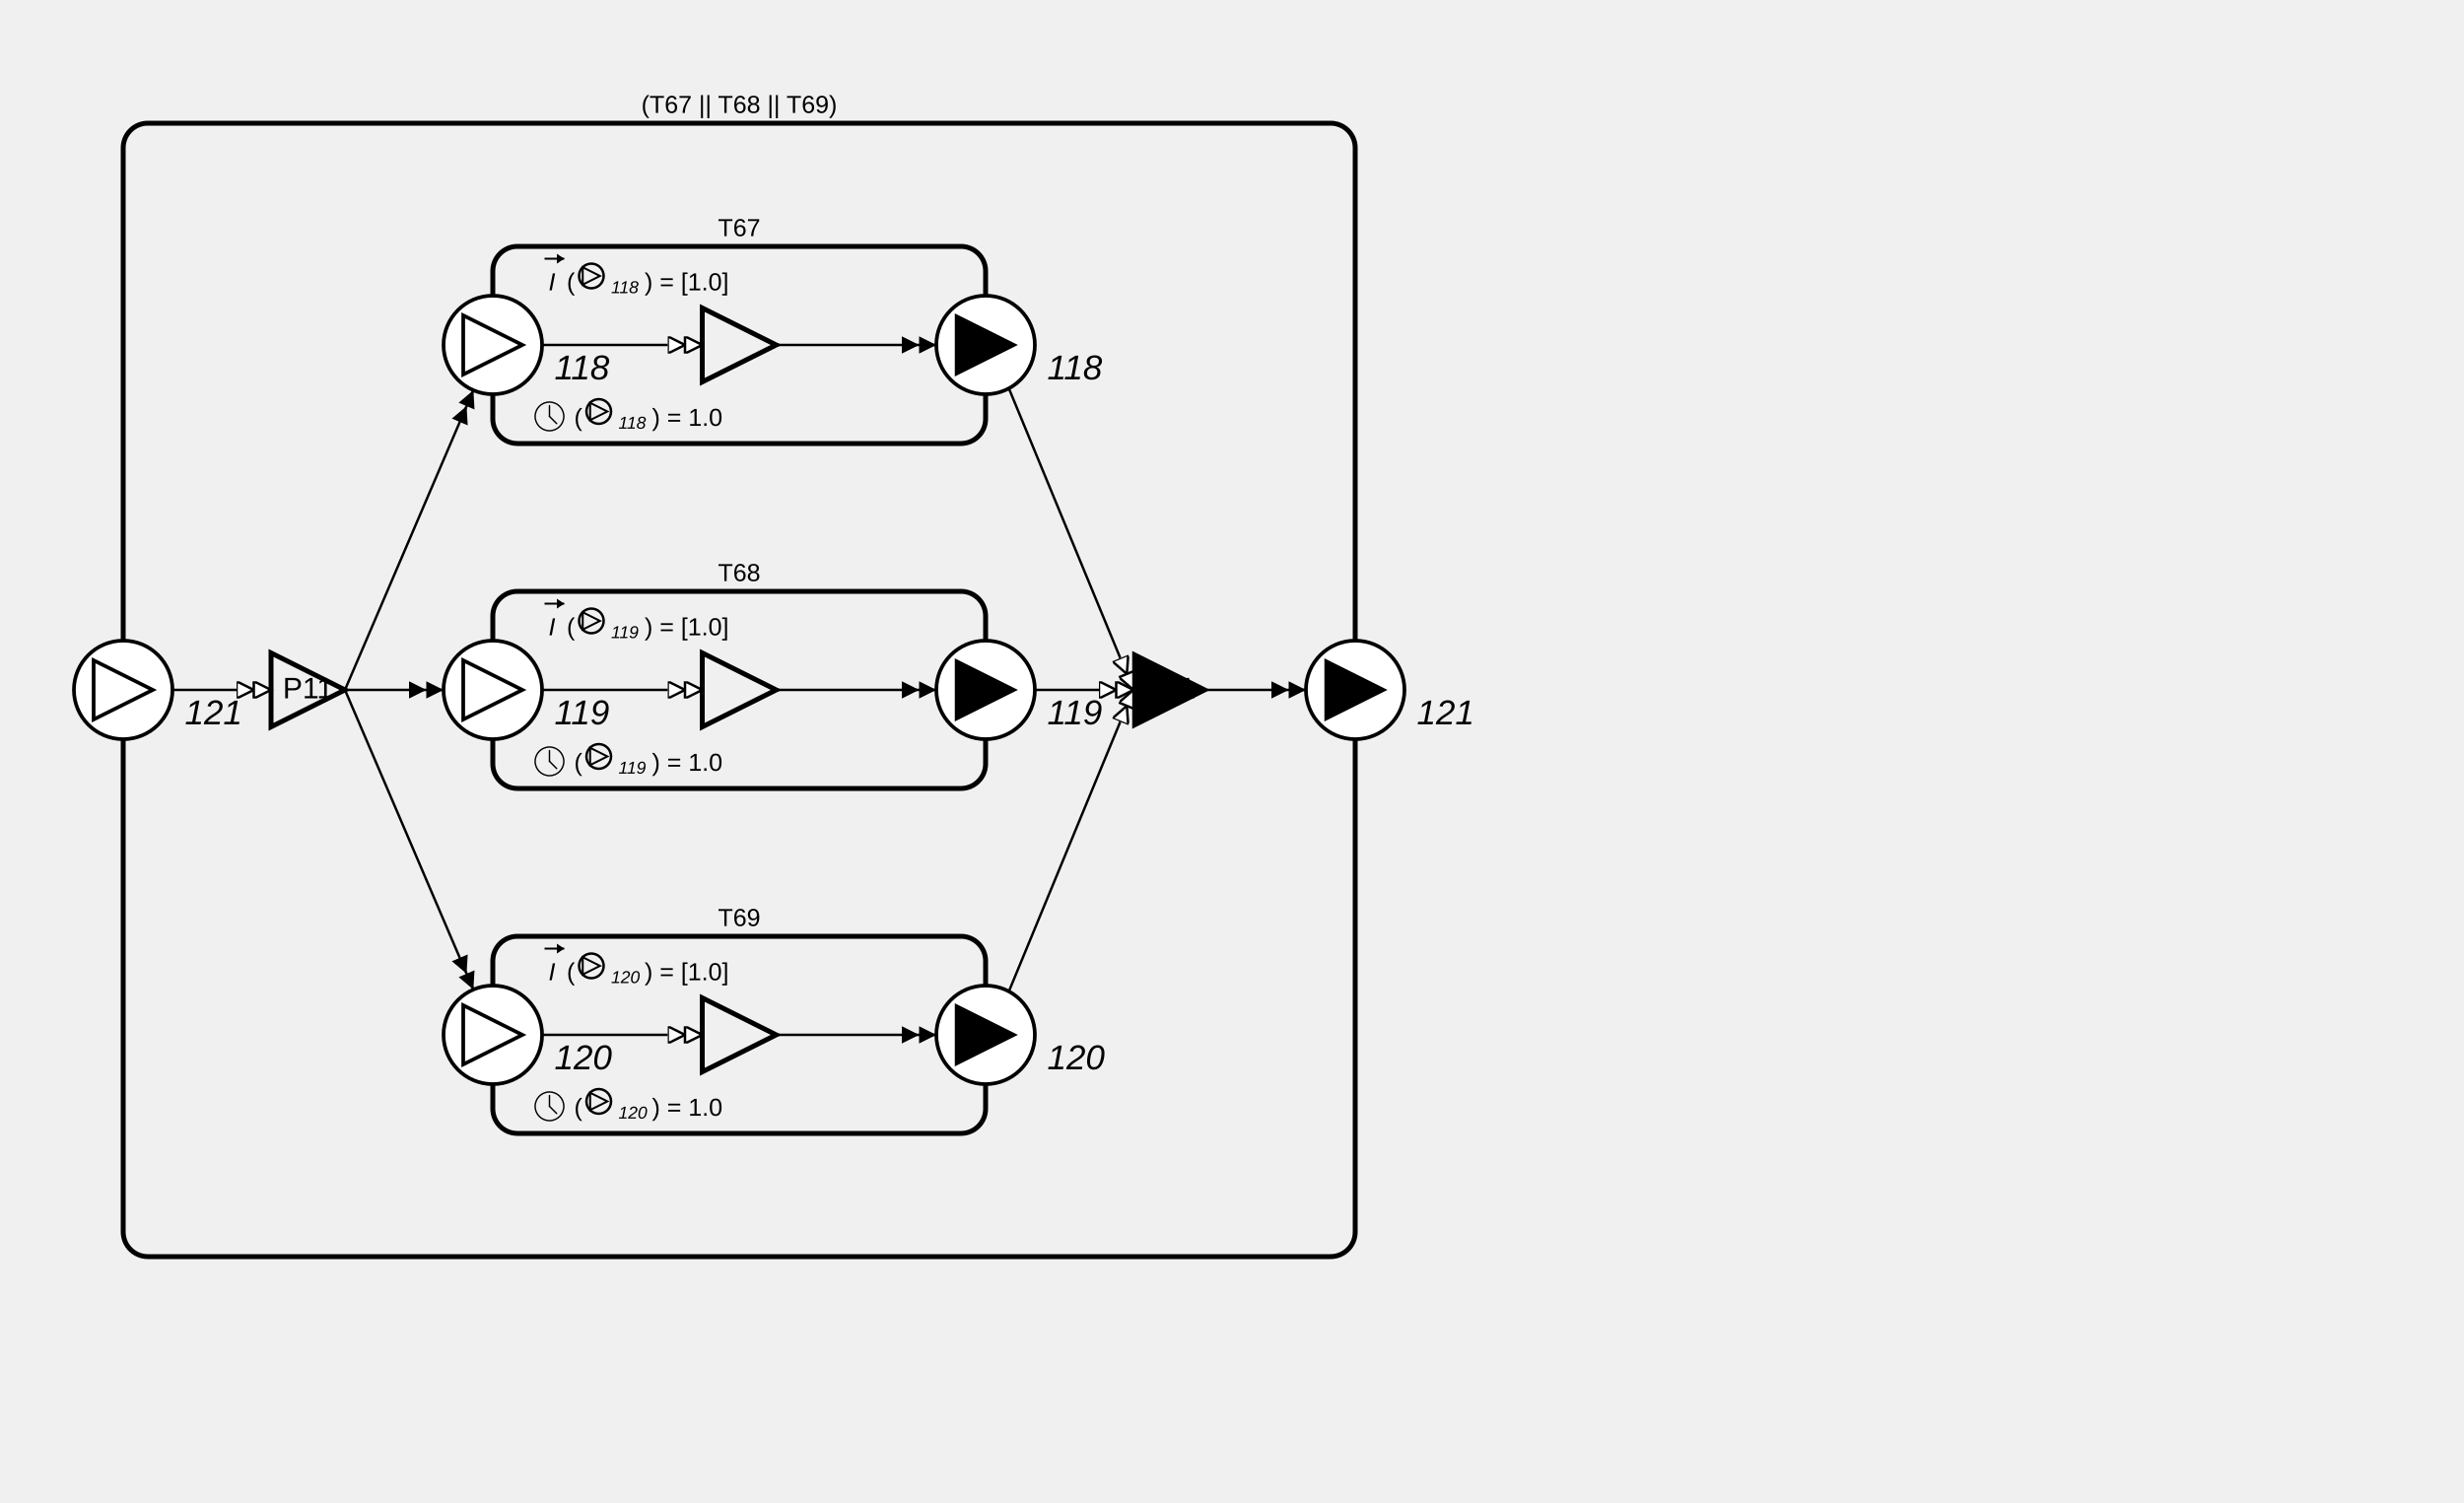
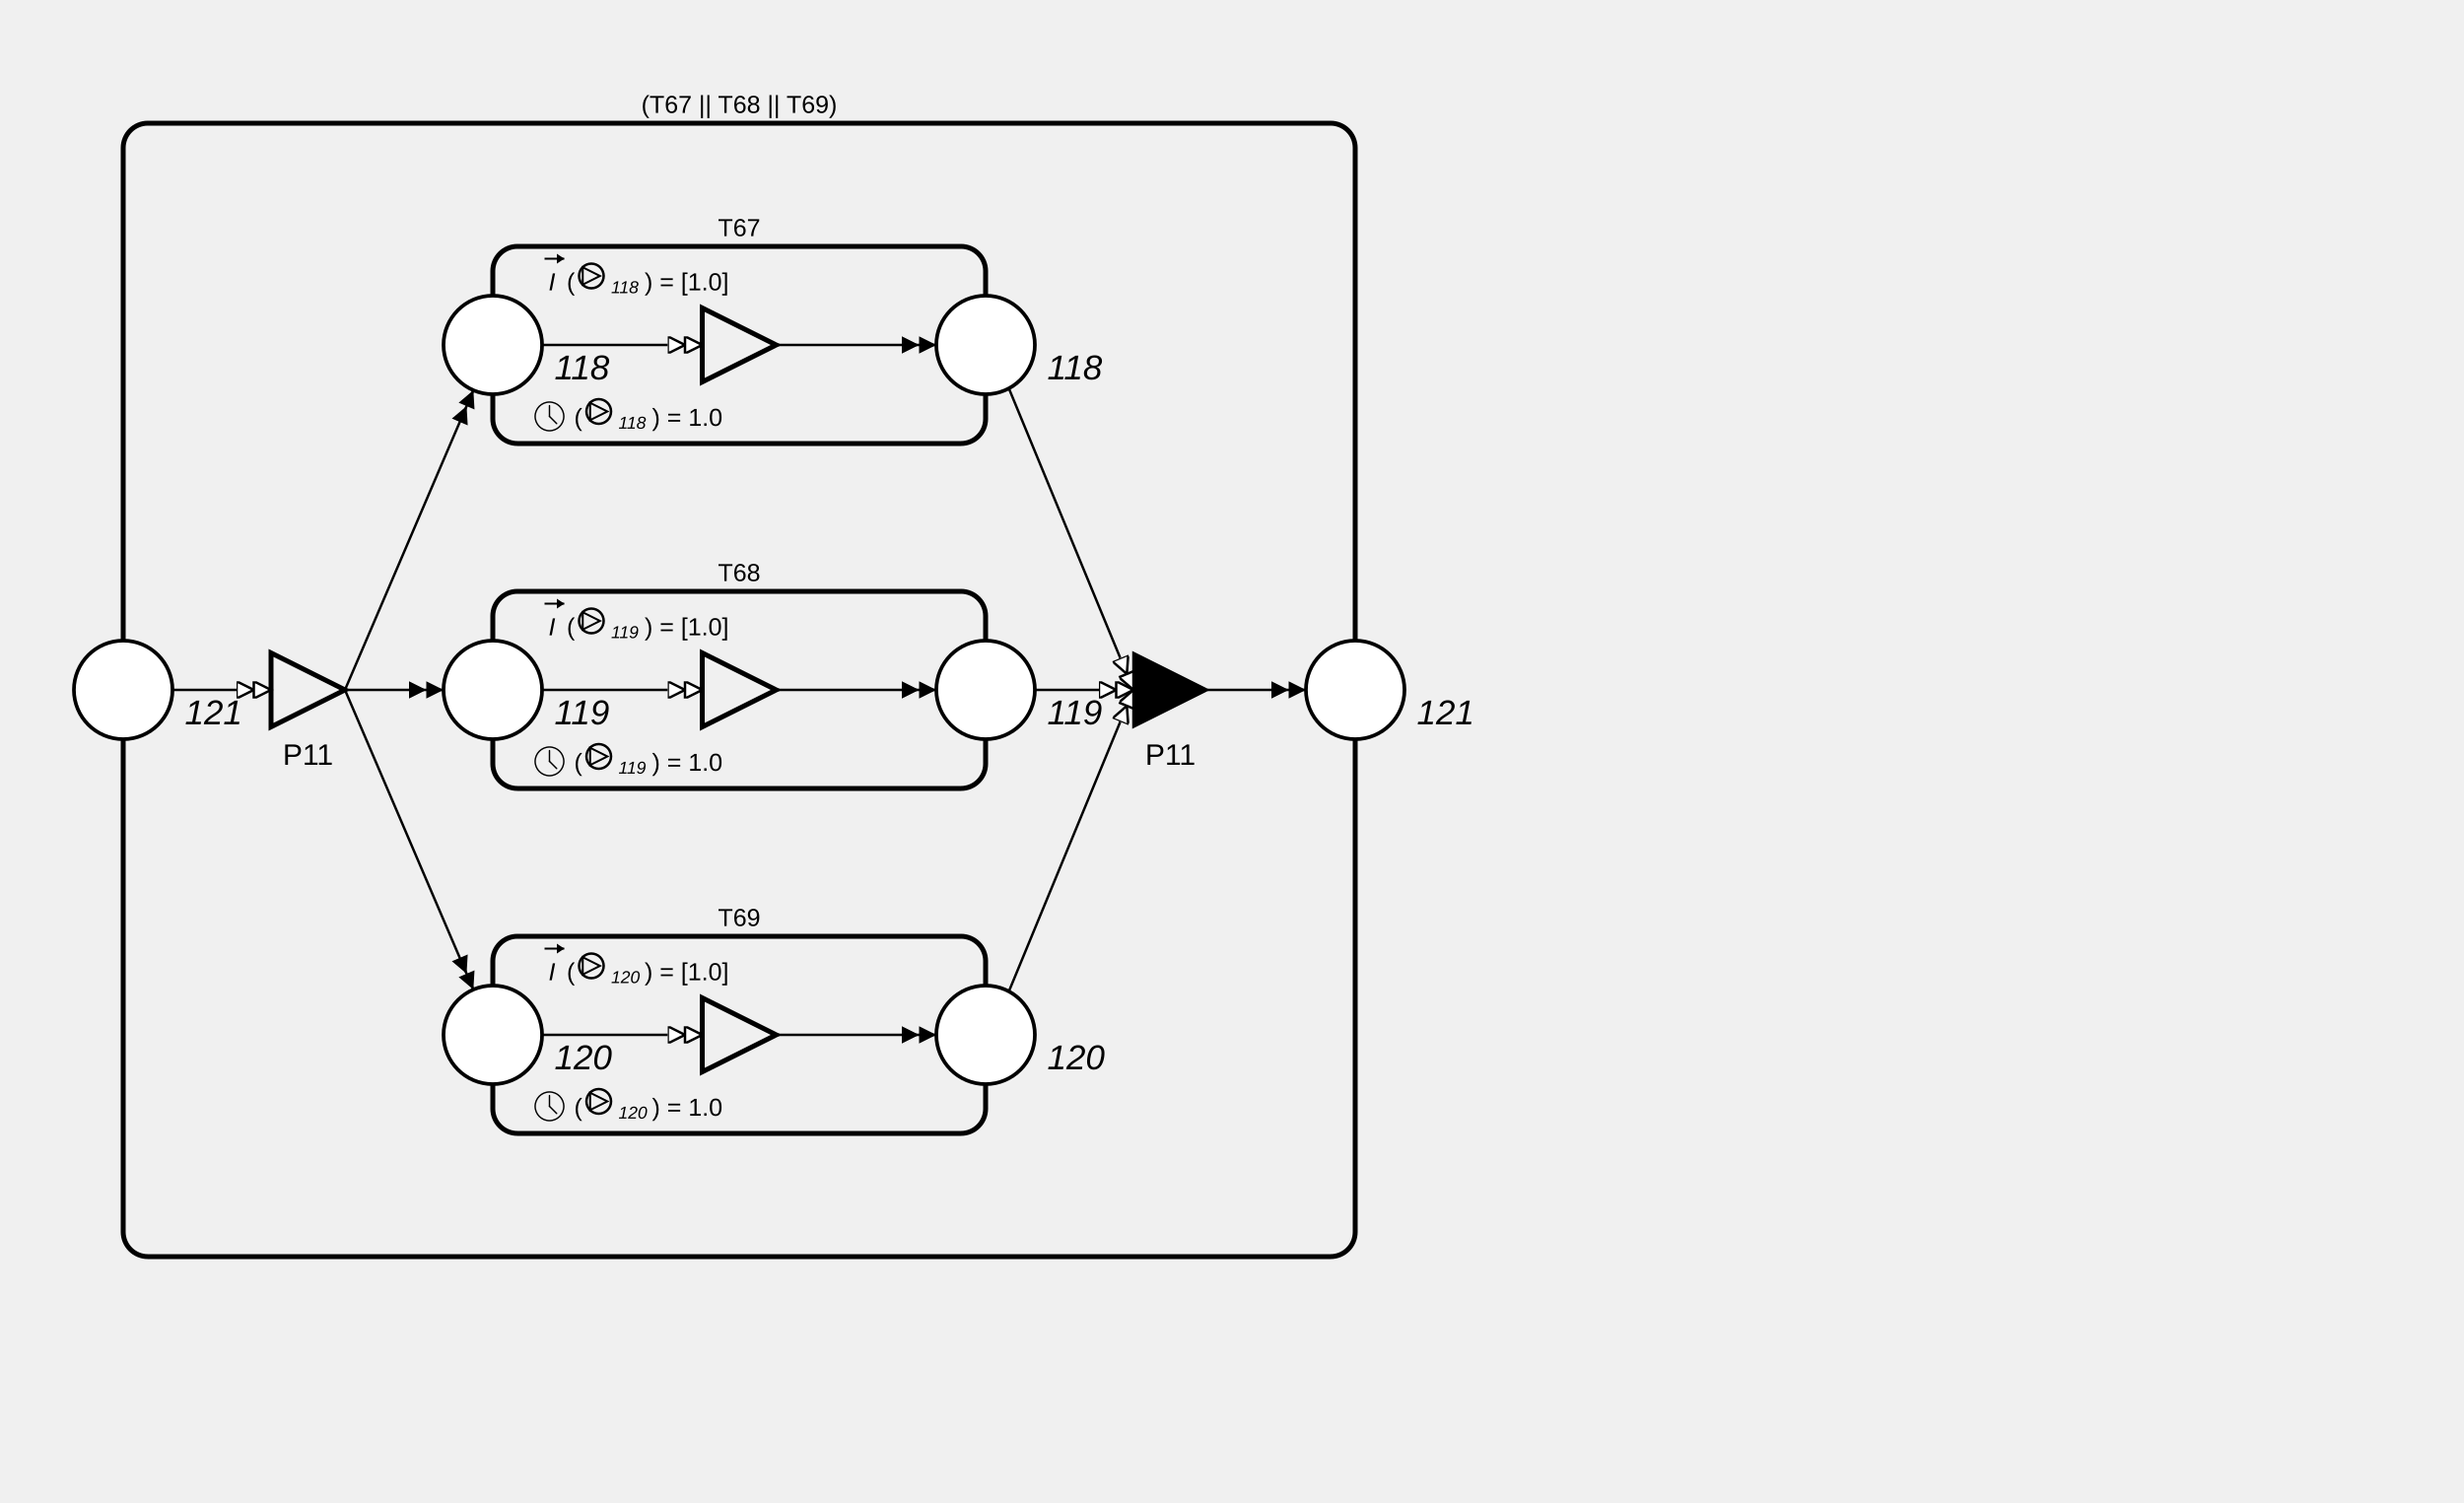
<svg xmlns="http://www.w3.org/2000/svg" width="1000" height="610" viewBox="0 0 1000 610">
  <style>
  .place { fill: white; stroke: black; stroke-width: 1.5; }
  .place.token { fill: rgba(0, 0, 0, 0.12); }
  .transition { fill: white; stroke: black; stroke-width: 1.5; }
  .region { fill: none; stroke: black; stroke-width: 2; rx: 10; }
  .arc { fill: none; stroke: black; stroke-width: 1; marker-end: url(#doubleArrowhead); }
  .arc-white { fill: none; stroke: black; stroke-width: 1; marker-end: url(#doubleArrowheadWhite); }
  .label { font-family: Arial; font-size: 12px; text-anchor: middle; dominant-baseline: middle; }
</style>
  <defs>
    <marker id="doubleArrowhead" markerWidth="15" markerHeight="7" refX="14" refY="3.5" orient="auto">
      <polygon points="0 0, 7 3.5, 0 7" fill="black" />
      <polygon points="7 0, 14 3.5, 7 7" fill="black" />
    </marker>
    <marker id="doubleArrowheadWhite" markerWidth="15" markerHeight="7" refX="14" refY="3.5" orient="auto">
      <polygon points="0 0, 7 3.5, 0 7" fill="white" stroke="black" stroke-width="1" />
      <polygon points="7 0, 14 3.5, 7 7" fill="white" stroke="black" stroke-width="1" />
    </marker>
  </defs>
  <rect x="50" y="50" width="500" height="460" rx="10" style="fill: none; stroke: black; stroke-width: 2; " />
  <text x="300.0" y="43" class="label" style="font-size: 10px;">(T67 || T68 || T69)</text>
  <rect x="200" y="100" width="200" height="80" rx="10" style="fill: none; stroke: black; stroke-width: 2; " />
  <text x="300.0" y="93" class="label" style="font-size: 10px;">T67</text>
  <rect x="200" y="240" width="200" height="80" rx="10" style="fill: none; stroke: black; stroke-width: 2; " />
  <text x="300.0" y="233" class="label" style="font-size: 10px;">T68</text>
  <rect x="200" y="380" width="200" height="80" rx="10" style="fill: none; stroke: black; stroke-width: 2; " />
  <text x="300.0" y="373" class="label" style="font-size: 10px;">T69</text>
+   <path d="M420.0,280.0 L460.0,280.0" class="arc-white" />
+   <path d="M315.0,140.0 L380.0,140.0" class="arc" />
+   <path d="M409.444,402.37 L460.0,280.0" class="arc-white" />
+   <path d="M315.0,280.0 L380.0,280.0" class="arc" />
+   <path d="M140.0,280.0 L192.122,158.383" class="arc" />
+   <path d="M220.0,280.0 L285.0,280.0" class="arc-white" />
+   <path d="M220.0,140.0 L285.0,140.0" class="arc-white" />
+   <path d="M140.0,280.0 L180.0,280.0" class="arc" />
+   <path d="M220.0,420.0 L285.0,420.0" class="arc-white" />
  <path d="M490.0,280.0 L530.0,280.0" class="arc" />
+   <path d="M140.0,280.0 L192.122,401.617" class="arc" />
+   <path d="M70.0,280.0 L110.0,280.0" class="arc-white" />
  <path d="M315.0,420.0 L380.0,420.0" class="arc" />
-   <path d="M220.0,280.0 L285.0,280.0" class="arc-white" />
-   <path d="M220.0,420.0 L285.0,420.0" class="arc-white" />
-   <path d="M409.444,402.37 L460.0,280.0" class="arc-white" />
-   <path d="M140.0,280.0 L192.122,158.383" class="arc" />
-   <path d="M70.0,280.0 L110.0,280.0" class="arc-white" />
-   <path d="M140.0,280.0 L180.0,280.0" class="arc" />
-   <path d="M140.0,280.0 L192.122,401.617" class="arc" />
  <path d="M409.444,157.63 L460.0,280.0" class="arc-white" />
-   <path d="M420.0,280.0 L460.0,280.0" class="arc-white" />
-   <path d="M220.0,140.0 L285.0,140.0" class="arc-white" />
-   <path d="M315.0,140.0 L380.0,140.0" class="arc" />
-   <path d="M315.0,280.0 L380.0,280.0" class="arc" />
+   <circle cx="200" cy="140.0" r="20" class="place" />
+   <text x="225" y="150.0" class="label" style="font-style: italic; font-size: 14px; text-anchor: start;">118</text>
+   <circle cx="200" cy="280.0" r="20" class="place" />
+   <text x="225" y="290.0" class="label" style="font-style: italic; font-size: 14px; text-anchor: start;">119</text>
+   <circle cx="400" cy="280.0" r="20" class="place" />
+   <text x="425" y="290.0" class="label" style="font-style: italic; font-size: 14px; text-anchor: start;">119</text>
+   <circle cx="50" cy="280.0" r="20" class="place" />
+   <text x="75" y="290.0" class="label" style="font-style: italic; font-size: 14px; text-anchor: start;">121</text>
  <circle cx="550" cy="280.0" r="20" class="place" />
-   <polygon points="538,268.0 562,280.0 538,292.0" style="fill: black; stroke: black" />
  <text x="575" y="290.0" class="label" style="font-style: italic; font-size: 14px; text-anchor: start;">121</text>
+   <circle cx="200" cy="420.0" r="20" class="place" />
+   <text x="225" y="430.0" class="label" style="font-style: italic; font-size: 14px; text-anchor: start;">120</text>
  <circle cx="400" cy="420.0" r="20" class="place" />
-   <polygon points="388,408.0 412,420.0 388,432.0" style="fill: black; stroke: black" />
  <text x="425" y="430.0" class="label" style="font-style: italic; font-size: 14px; text-anchor: start;">120</text>
-   <circle cx="200" cy="420.0" r="20" class="place" />
-   <polygon points="188,408.0 212,420.0 188,432.0" style="fill: none; stroke: black; stroke-width: 1.5" />
-   <text x="225" y="430.0" class="label" style="font-style: italic; font-size: 14px; text-anchor: start;">120</text>
-   <circle cx="200" cy="140.0" r="20" class="place" />
-   <polygon points="188,128.0 212,140.0 188,152.0" style="fill: none; stroke: black; stroke-width: 1.5" />
-   <text x="225" y="150.0" class="label" style="font-style: italic; font-size: 14px; text-anchor: start;">118</text>
-   <circle cx="50" cy="280.0" r="20" class="place" />
-   <polygon points="38,268.0 62,280.0 38,292.0" style="fill: none; stroke: black; stroke-width: 1.5" />
-   <text x="75" y="290.0" class="label" style="font-style: italic; font-size: 14px; text-anchor: start;">121</text>
-   <circle cx="200" cy="280.0" r="20" class="place" />
-   <polygon points="188,268.0 212,280.0 188,292.0" style="fill: none; stroke: black; stroke-width: 1.5" />
-   <text x="225" y="290.0" class="label" style="font-style: italic; font-size: 14px; text-anchor: start;">119</text>
  <circle cx="400" cy="140.0" r="20" class="place" />
-   <polygon points="388,128.0 412,140.0 388,152.0" style="fill: black; stroke: black" />
  <text x="425" y="150.0" class="label" style="font-style: italic; font-size: 14px; text-anchor: start;">118</text>
-   <circle cx="400" cy="280.0" r="20" class="place" />
-   <polygon points="388,268.0 412,280.0 388,292.0" style="fill: black; stroke: black" />
-   <text x="425" y="290.0" class="label" style="font-style: italic; font-size: 14px; text-anchor: start;">119</text>
-   <polygon points="285.0,405.0 315.0,420.0 285.0,435.0" style="fill: none; stroke: black; stroke-width: 2" />
-   <text x="224.0" y="395.0" class="label" style="font-size: 10px; font-style: italic">I</text>
-   <line x1="221.0" y1="385.0" x2="229.0" y2="385.0" style="stroke: black; stroke-width: 0.8" />
-   <polygon points="229.0,385.0 226.0,383.0 226.0,387.0" style="fill: black" />
-   <text x="230.0" y="395.0" class="label" style="font-size: 10px; text-anchor: start;">(</text>
-   <circle cx="240.0" cy="392.0" r="5" style="fill: none; stroke: black; stroke-width: 1" />
-   <polygon points="236.5,388.5 243.5,392.0 236.5,395.5" style="fill: none; stroke: black; stroke-width: 0.8" />
-   <text x="248.0" y="397.0" class="label" style="font-size: 7px; font-style: italic; text-anchor: start;">120</text>
-   <text x="261.6" y="395.0" class="label" style="font-size: 10px; text-anchor: start;">) = [1.0]</text>
-   <svg x="215.0" y="441.0" width="16" height="16" viewBox="-0.55 -0.55 1.1 1.1" fill="none" stroke="currentColor" stroke-width="0.04" stroke-linecap="round" stroke-linejoin="round" style="color:black">
-     <circle cx="0" cy="0" r="0.4" />
-     <line x1="0" y1="0" x2="0" y2="-0.3" />
-     <line x1="0" y1="0" x2="0.2" y2="0.2" />
-   </svg>
-   <text x="233.0" y="450.0" class="label" style="font-size: 10px; text-anchor: start;">(</text>
-   <circle cx="243.0" cy="447.0" r="5" style="fill: none; stroke: black; stroke-width: 1" />
-   <polygon points="239.5,443.5 246.5,447.0 239.5,450.5" style="fill: none; stroke: black; stroke-width: 0.8" />
-   <text x="251.0" y="452.0" class="label" style="font-size: 7px; font-style: italic; text-anchor: start;">120</text>
-   <text x="264.6" y="450.0" class="label" style="font-size: 10px; text-anchor: start;">) = 1.0</text>
-   <polygon points="460.0,265.0 490.0,280.0 460.0,295.0" style="fill: black; stroke: black" />
-   <text x="475.0" y="280.0" class="label">P11</text>
  <polygon points="285.0,265.0 315.0,280.0 285.0,295.0" style="fill: none; stroke: black; stroke-width: 2" />
  <text x="224.0" y="255.0" class="label" style="font-size: 10px; font-style: italic">I</text>
  <line x1="221.0" y1="245.0" x2="229.0" y2="245.0" style="stroke: black; stroke-width: 0.8" />
  <polygon points="229.0,245.0 226.0,243.0 226.0,247.0" style="fill: black" />
  <text x="230.0" y="255.0" class="label" style="font-size: 10px; text-anchor: start;">(</text>
  <circle cx="240.0" cy="252.0" r="5" style="fill: none; stroke: black; stroke-width: 1" />
  <polygon points="236.5,248.5 243.5,252.0 236.5,255.5" style="fill: none; stroke: black; stroke-width: 0.8" />
  <text x="248.0" y="257.0" class="label" style="font-size: 7px; font-style: italic; text-anchor: start;">119</text>
  <text x="261.6" y="255.0" class="label" style="font-size: 10px; text-anchor: start;">) = [1.0]</text>
  <svg x="215.0" y="301.0" width="16" height="16" viewBox="-0.55 -0.55 1.1 1.1" fill="none" stroke="currentColor" stroke-width="0.04" stroke-linecap="round" stroke-linejoin="round" style="color:black">
    <circle cx="0" cy="0" r="0.4" />
    <line x1="0" y1="0" x2="0" y2="-0.3" />
    <line x1="0" y1="0" x2="0.2" y2="0.2" />
  </svg>
  <text x="233.0" y="310.0" class="label" style="font-size: 10px; text-anchor: start;">(</text>
  <circle cx="243.0" cy="307.0" r="5" style="fill: none; stroke: black; stroke-width: 1" />
  <polygon points="239.5,303.5 246.5,307.0 239.5,310.5" style="fill: none; stroke: black; stroke-width: 0.8" />
  <text x="251.0" y="312.0" class="label" style="font-size: 7px; font-style: italic; text-anchor: start;">119</text>
  <text x="264.6" y="310.0" class="label" style="font-size: 10px; text-anchor: start;">) = 1.0</text>
  <polygon points="285.0,125.0 315.0,140.0 285.0,155.0" style="fill: none; stroke: black; stroke-width: 2" />
  <text x="224.0" y="115.0" class="label" style="font-size: 10px; font-style: italic">I</text>
  <line x1="221.0" y1="105.0" x2="229.0" y2="105.0" style="stroke: black; stroke-width: 0.8" />
  <polygon points="229.0,105.0 226.0,103.0 226.0,107.0" style="fill: black" />
  <text x="230.0" y="115.0" class="label" style="font-size: 10px; text-anchor: start;">(</text>
  <circle cx="240.0" cy="112.0" r="5" style="fill: none; stroke: black; stroke-width: 1" />
  <polygon points="236.5,108.5 243.5,112.0 236.5,115.5" style="fill: none; stroke: black; stroke-width: 0.8" />
  <text x="248.0" y="117.0" class="label" style="font-size: 7px; font-style: italic; text-anchor: start;">118</text>
  <text x="261.6" y="115.0" class="label" style="font-size: 10px; text-anchor: start;">) = [1.0]</text>
  <svg x="215.0" y="161.0" width="16" height="16" viewBox="-0.55 -0.55 1.1 1.1" fill="none" stroke="currentColor" stroke-width="0.04" stroke-linecap="round" stroke-linejoin="round" style="color:black">
    <circle cx="0" cy="0" r="0.4" />
    <line x1="0" y1="0" x2="0" y2="-0.3" />
    <line x1="0" y1="0" x2="0.2" y2="0.2" />
  </svg>
  <text x="233.0" y="170.0" class="label" style="font-size: 10px; text-anchor: start;">(</text>
  <circle cx="243.0" cy="167.0" r="5" style="fill: none; stroke: black; stroke-width: 1" />
  <polygon points="239.5,163.5 246.5,167.0 239.5,170.5" style="fill: none; stroke: black; stroke-width: 0.8" />
  <text x="251.0" y="172.0" class="label" style="font-size: 7px; font-style: italic; text-anchor: start;">118</text>
  <text x="264.6" y="170.0" class="label" style="font-size: 10px; text-anchor: start;">) = 1.0</text>
+   <polygon points="285.0,405.0 315.0,420.0 285.0,435.0" style="fill: none; stroke: black; stroke-width: 2" />
+   <text x="224.0" y="395.0" class="label" style="font-size: 10px; font-style: italic">I</text>
+   <line x1="221.0" y1="385.0" x2="229.0" y2="385.0" style="stroke: black; stroke-width: 0.8" />
+   <polygon points="229.0,385.0 226.0,383.0 226.0,387.0" style="fill: black" />
+   <text x="230.0" y="395.0" class="label" style="font-size: 10px; text-anchor: start;">(</text>
+   <circle cx="240.0" cy="392.0" r="5" style="fill: none; stroke: black; stroke-width: 1" />
+   <polygon points="236.5,388.5 243.5,392.0 236.5,395.5" style="fill: none; stroke: black; stroke-width: 0.8" />
+   <text x="248.0" y="397.0" class="label" style="font-size: 7px; font-style: italic; text-anchor: start;">120</text>
+   <text x="261.6" y="395.0" class="label" style="font-size: 10px; text-anchor: start;">) = [1.0]</text>
+   <svg x="215.0" y="441.0" width="16" height="16" viewBox="-0.55 -0.55 1.1 1.1" fill="none" stroke="currentColor" stroke-width="0.04" stroke-linecap="round" stroke-linejoin="round" style="color:black">
+     <circle cx="0" cy="0" r="0.4" />
+     <line x1="0" y1="0" x2="0" y2="-0.3" />
+     <line x1="0" y1="0" x2="0.2" y2="0.2" />
+   </svg>
+   <text x="233.0" y="450.0" class="label" style="font-size: 10px; text-anchor: start;">(</text>
+   <circle cx="243.0" cy="447.0" r="5" style="fill: none; stroke: black; stroke-width: 1" />
+   <polygon points="239.5,443.5 246.5,447.0 239.5,450.5" style="fill: none; stroke: black; stroke-width: 0.8" />
+   <text x="251.0" y="452.0" class="label" style="font-size: 7px; font-style: italic; text-anchor: start;">120</text>
+   <text x="264.6" y="450.0" class="label" style="font-size: 10px; text-anchor: start;">) = 1.0</text>
+   <polygon points="460.0,265.0 490.0,280.0 460.0,295.0" style="fill: black; stroke: black" />
+   <text x="475.0" y="307.0" class="label">P11</text>
  <polygon points="110.0,265.0 140.0,280.0 110.0,295.0" style="fill: none; stroke: black; stroke-width: 2" />
-   <text x="125.0" y="280.0" class="label">P11</text>
+   <text x="125.0" y="307.0" class="label">P11</text>
</svg>
